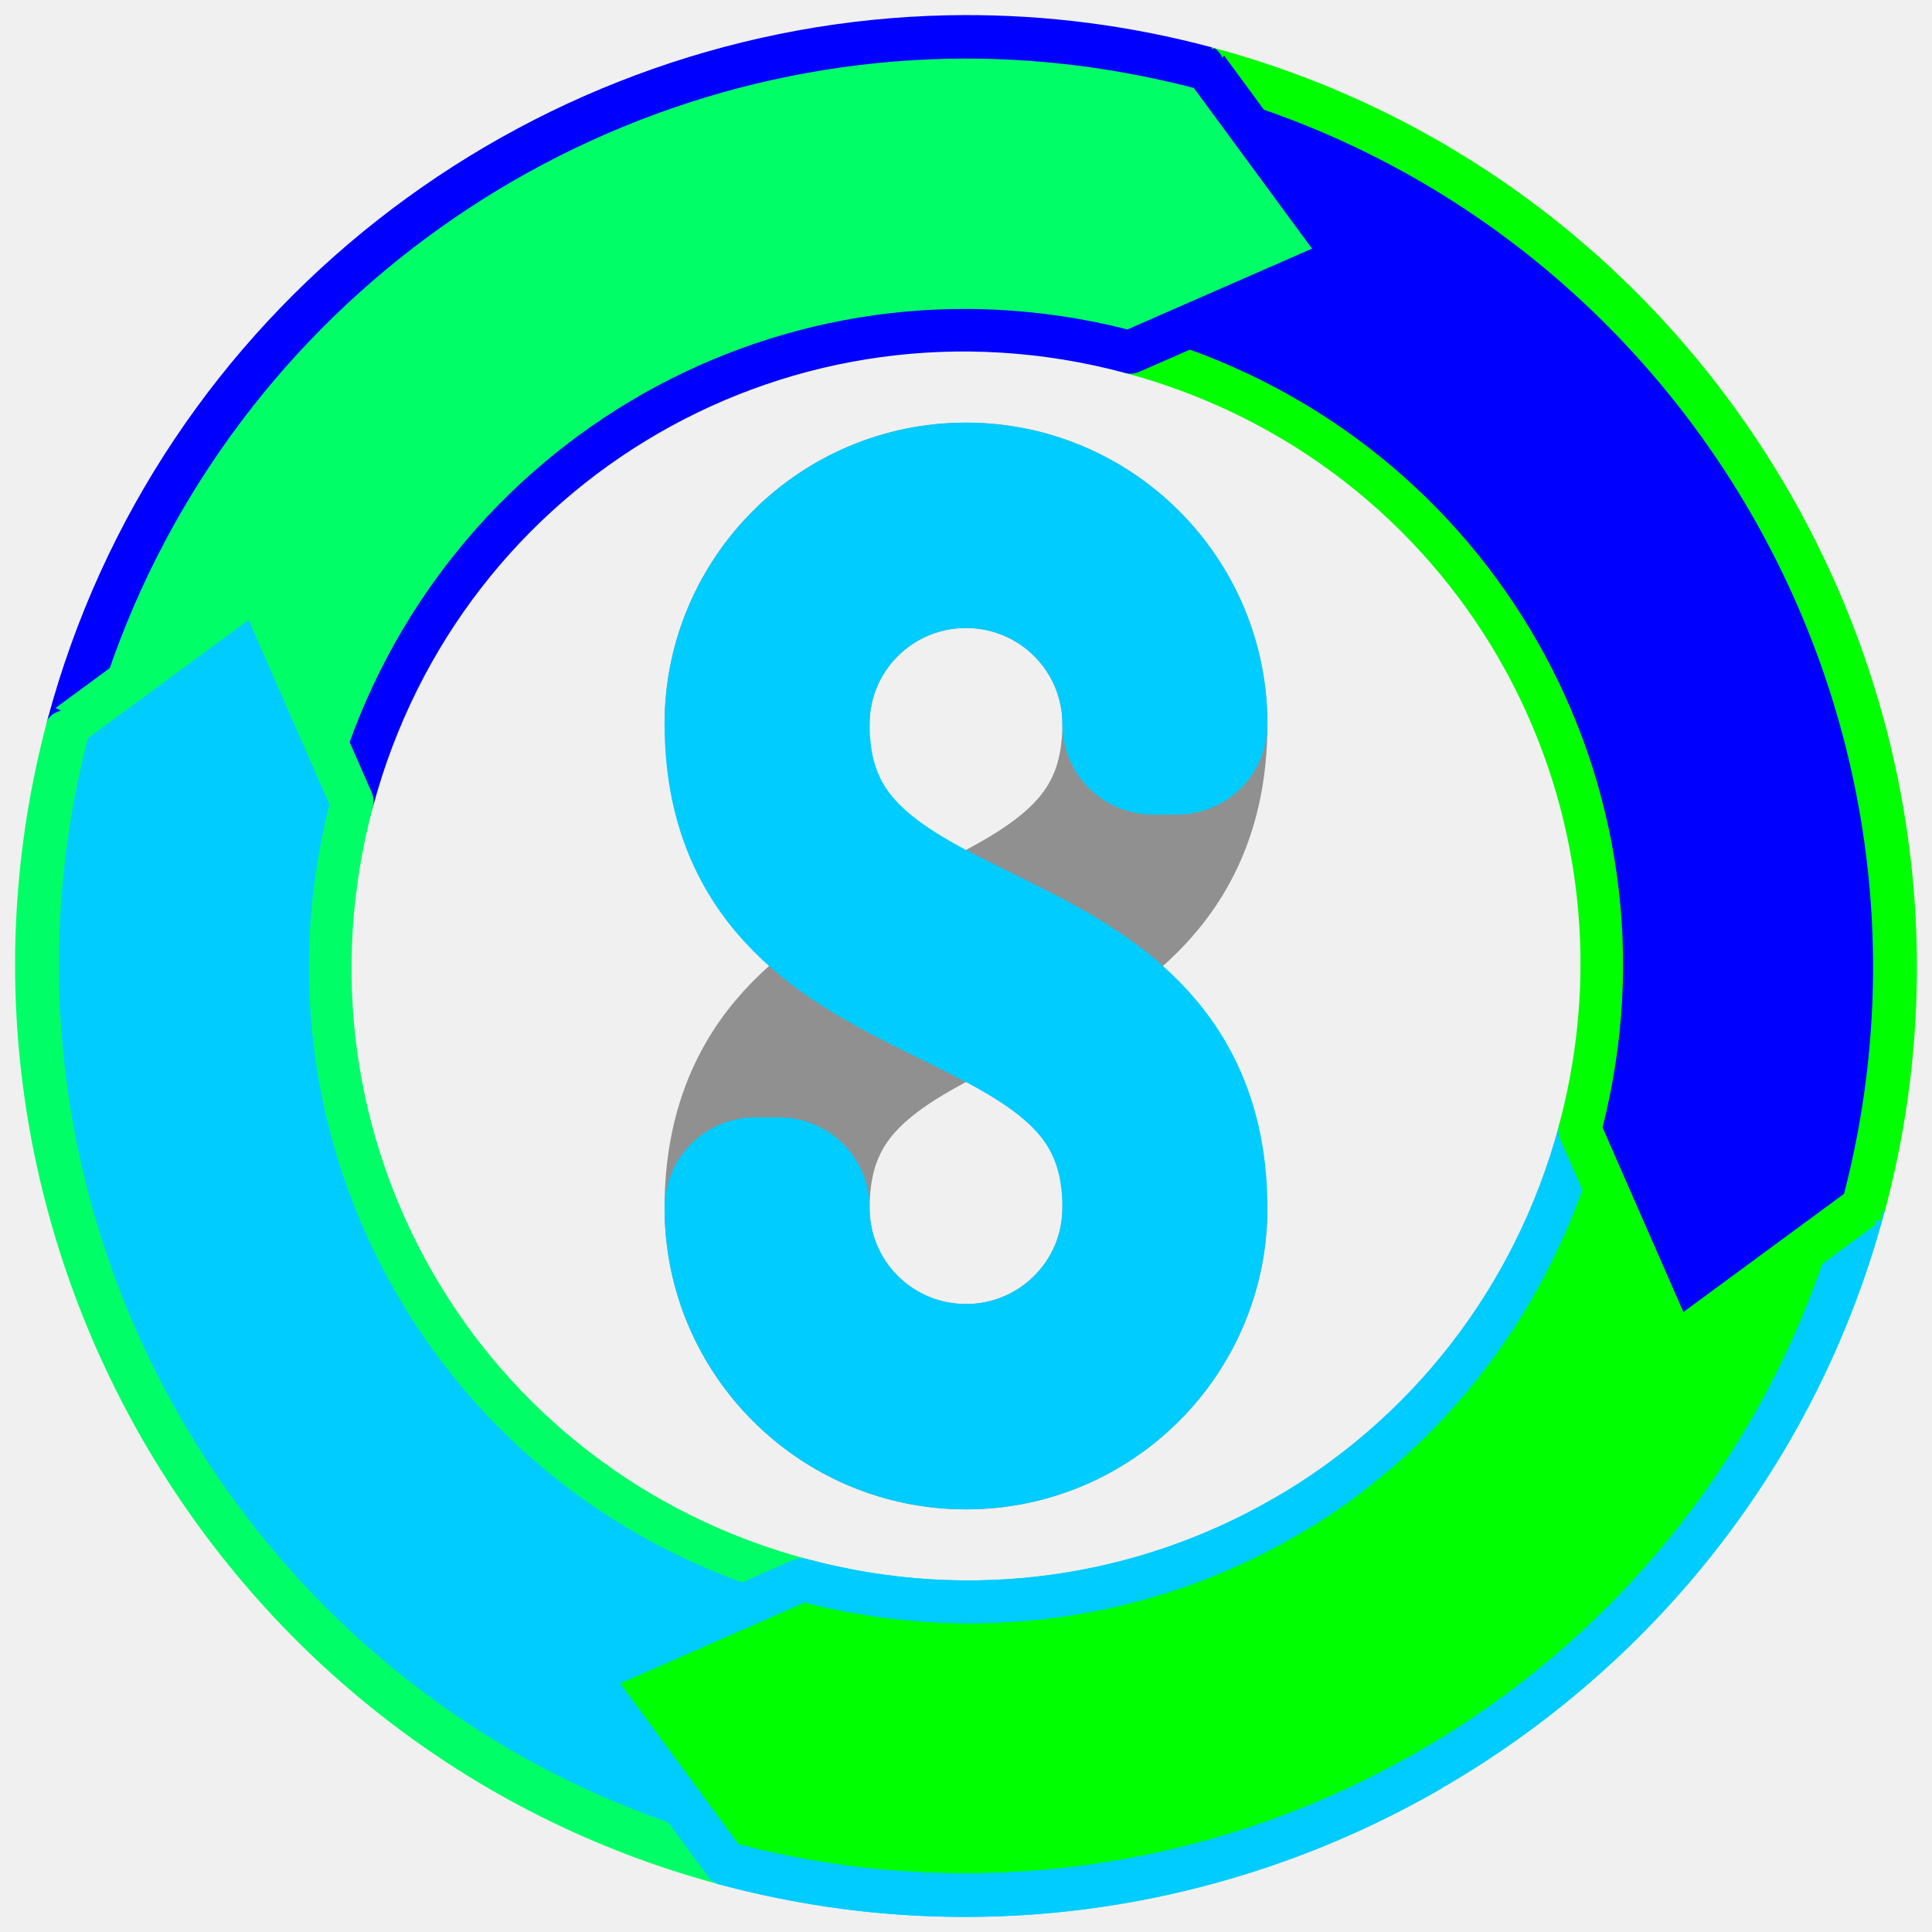
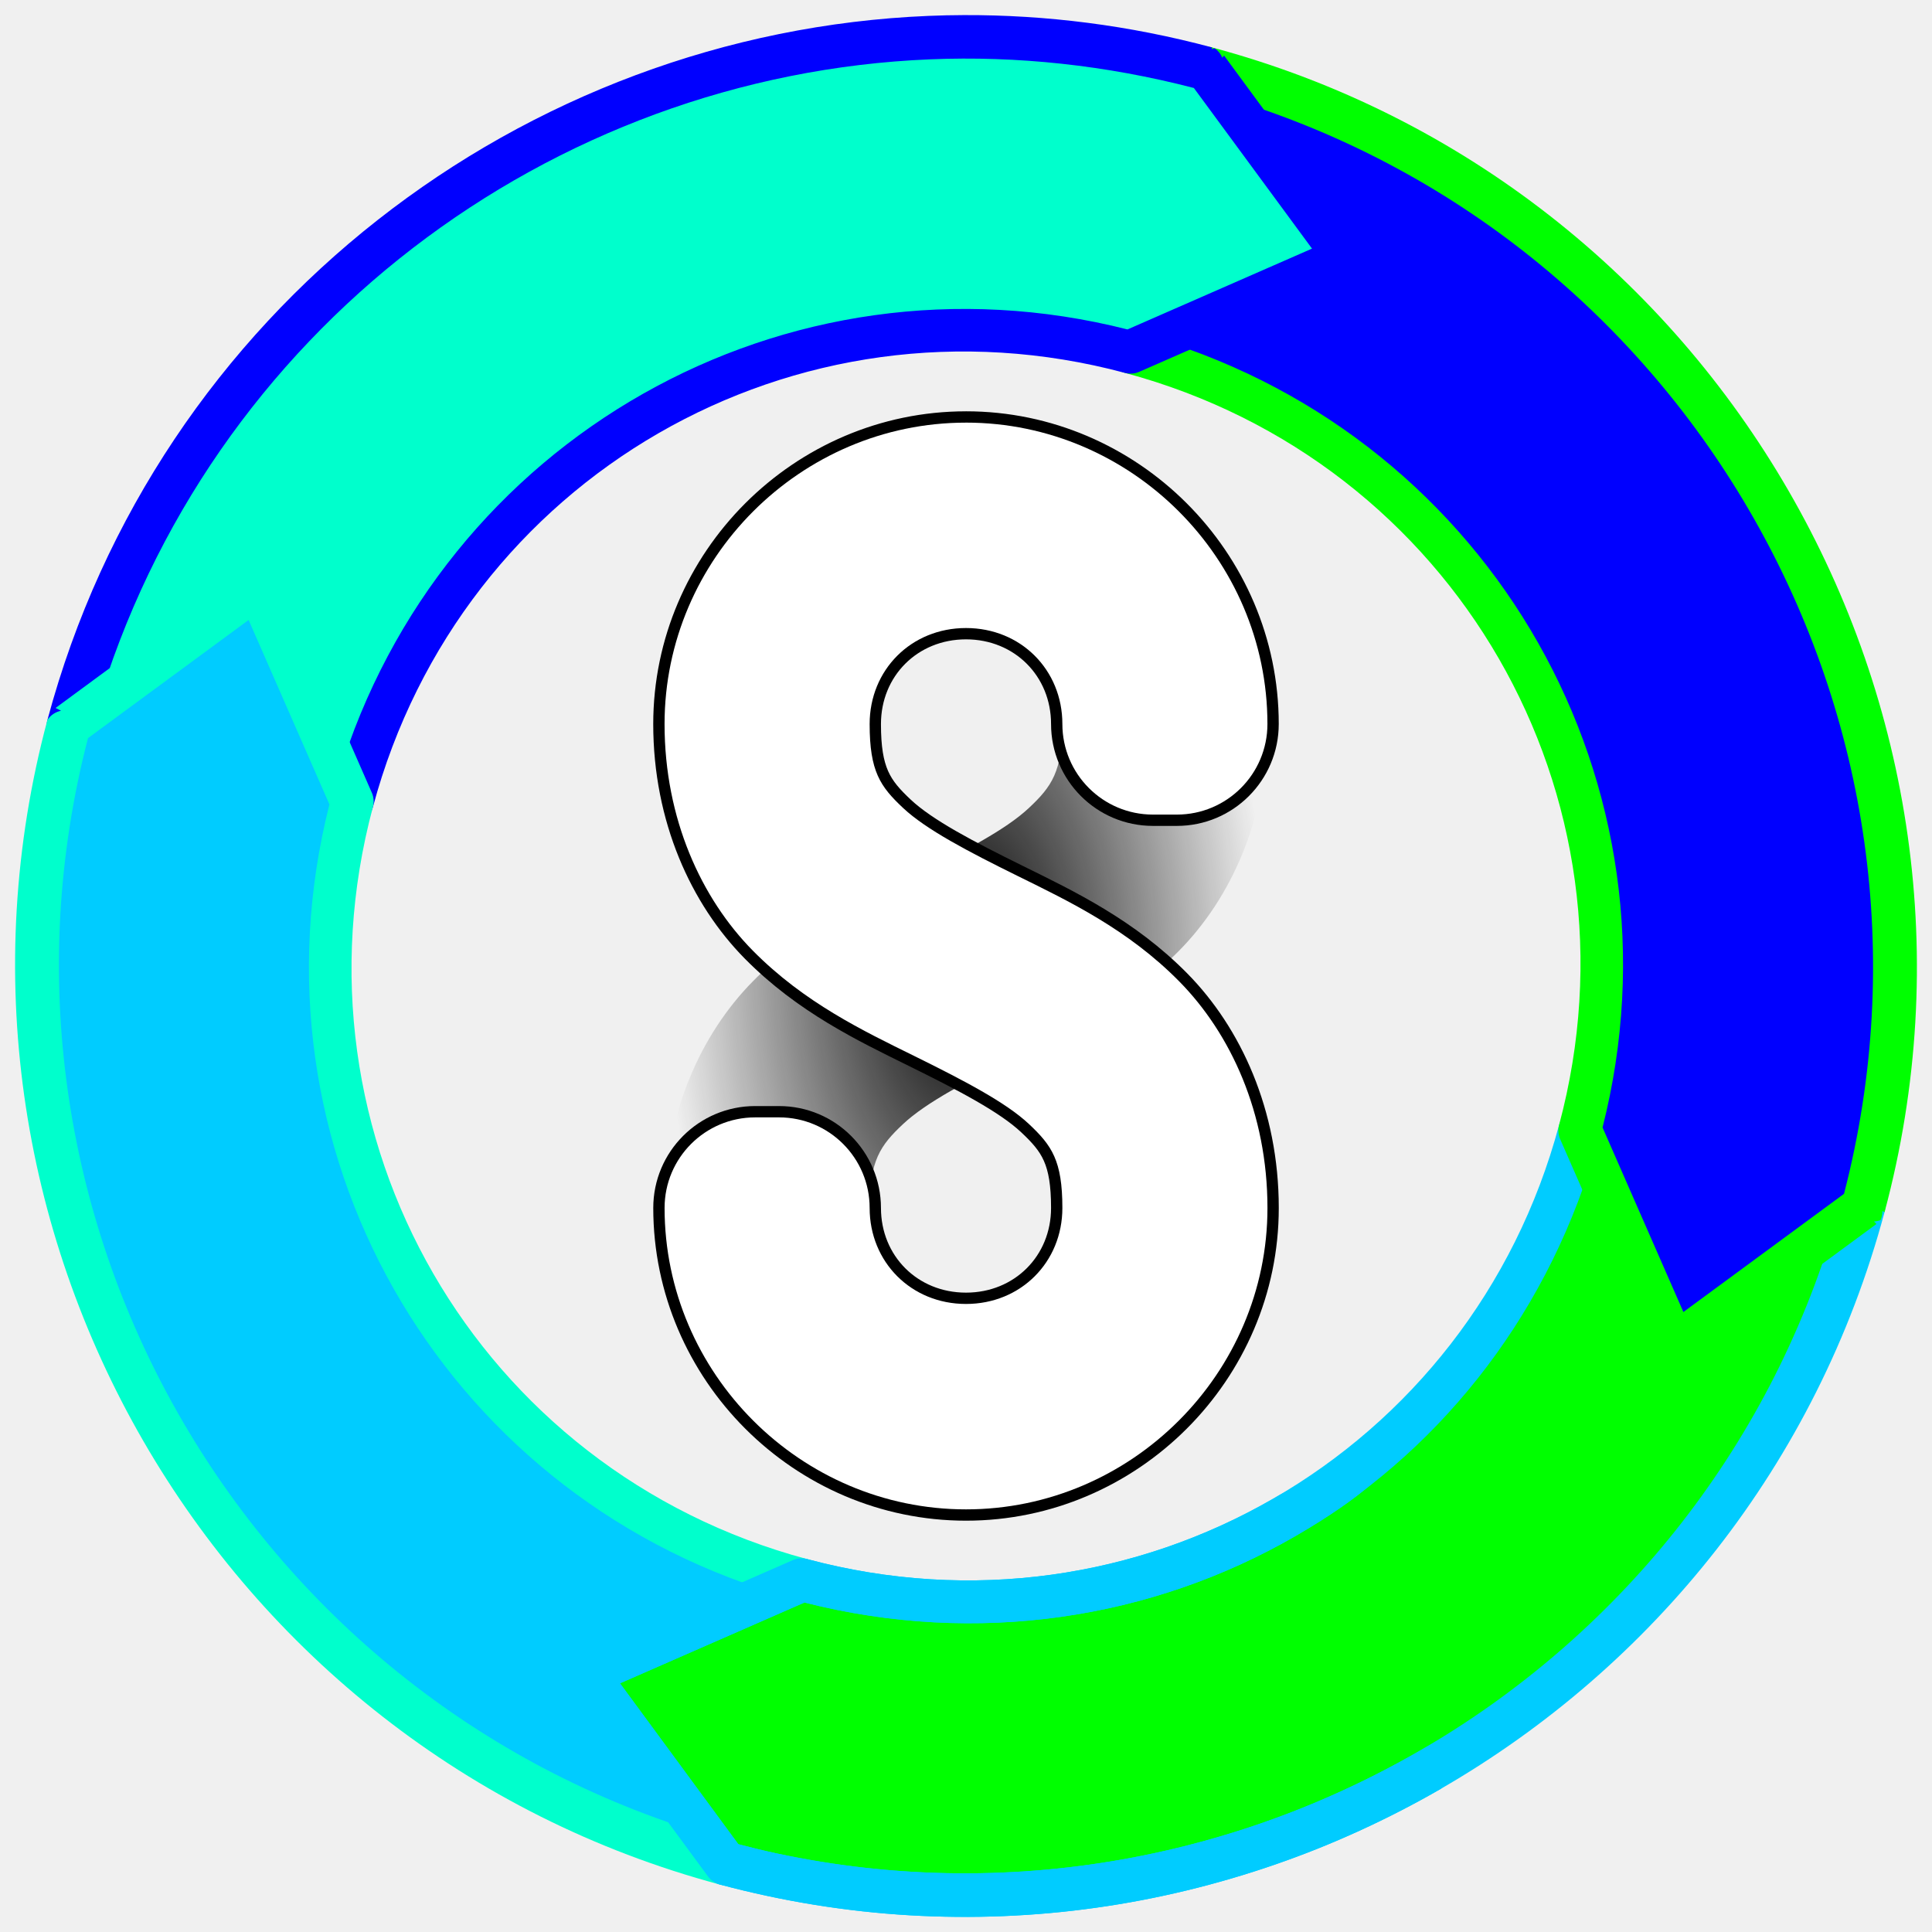
- <svg xmlns="http://www.w3.org/2000/svg" width="512" height="512" viewBox="0 0 135.467 135.467" version="1.1" id="svg5">
-   <defs id="defs2" />
+ <svg xmlns="http://www.w3.org/2000/svg" xmlns:xlink="http://www.w3.org/1999/xlink" width="512" height="512" viewBox="0 0 135.467 135.467" version="1.1" id="svg5">
+   <defs id="defs2">
+     <linearGradient id="linearGradient9">
+       <stop style="stop-color:#000000;stop-opacity:1;" offset="0" id="stop9" />
+       <stop style="stop-color:#000000;stop-opacity:0;" offset="1" id="stop10" />
+     </linearGradient>
+     <radialGradient xlink:href="#linearGradient9" id="radialGradient10" cx="183.005" cy="61.383" fx="183.005" fy="61.383" r="21.136" gradientTransform="matrix(1,0,0,1.802665,-115.272,-42.91933)" gradientUnits="userSpaceOnUse" />
+   </defs>
  <g id="layer1">
-     <g id="g36" transform="translate(1.058327,2.68249)" style="stroke-width:1">
-       <path id="path12" style="fill:#00ff00;stroke-width:1;stroke-linecap:round;stroke-linejoin:round;stroke-miterlimit:1;paint-order:markers stroke fill" d="m 49.811,127.983 -9.758,-13.264 15.083,-6.608 c 23.899,6.403 48.195,-7.623 54.598,-31.522 l 19.872,5.325 C 120.326,116.554 84.451,137.265 49.811,127.983 Z" />
-       <path id="path11" style="fill:#0000ff;fill-opacity:1;stroke-width:1;stroke-linecap:round;stroke-linejoin:round;stroke-miterlimit:1;paint-order:markers stroke fill" d="m 129.608,81.914 -13.264,9.758 -6.608,-15.083 c 6.403,-23.899 -7.623,-48.195 -31.522,-54.598 L 83.539,2.118 C 118.178,11.4 138.889,47.275 129.608,81.914 Z" />
-       <path id="path10" style="fill:#00ff66;fill-opacity:1;stroke-width:1;stroke-linecap:round;stroke-linejoin:round;stroke-miterlimit:1;paint-order:markers stroke fill" d="M 83.539,2.118 93.296,15.383 78.213,21.99 C 54.314,15.587 30.018,29.613 23.615,53.512 L 3.742,48.187 C 13.024,13.548 48.899,-7.163 83.539,2.118 Z" />
-       <path id="path13" style="fill:#00ccff;fill-opacity:1;stroke-width:1;stroke-linecap:round;stroke-linejoin:round;stroke-miterlimit:1;paint-order:markers stroke fill" d="m 3.742,48.187 13.264,-9.758 6.608,15.083 c -6.403,23.899 7.623,48.195 31.522,54.598 l -5.325,19.872 C 15.172,118.702 -5.539,82.826 3.742,48.187 Z" />
-       <path id="path14" style="fill:#00ff00;fill-opacity:1;stroke-width:1;stroke-linecap:round;stroke-linejoin:round;stroke-miterlimit:1;paint-order:markers stroke fill" d="m 49.811,127.983 -9.758,-13.264 15.083,-6.608 c 11.949,3.202 23.998,1.296 33.86,-4.398 9.862,-5.693 24.681,9.358 10.222,17.706 -14.459,8.348 -32.088,11.205 -49.407,6.564 l 1.3e-5,1e-5 z" />
-       <path id="path26" style="fill:#00ccff;fill-opacity:1;stroke-width:1.024;stroke-linecap:round;stroke-linejoin:round;stroke-miterlimit:1;paint-order:markers stroke fill" d="m 110.13,75.114 c -0.814,-0.217 -1.65,0.266 -1.868,1.079 -3.096,11.555 -10.505,20.7 -20.028,26.198 -9.523,5.498 -21.147,7.341 -32.702,4.245 -0.334,-0.09 -0.689,-0.063 -1.006,0.075 l -15.083,6.609 c -0.896,0.392 -1.197,1.514 -0.618,2.302 l 9.758,13.263 c 0.205,0.279 0.499,0.481 0.834,0.571 1.107,0.297 2.217,0.562 3.327,0.8 1.109,0.237 2.219,0.446 3.329,0.625 1.109,0.179 2.218,0.329 3.325,0.451 1.108,0.122 2.213,0.215 3.317,0.28 1.104,0.065 2.206,0.101 3.305,0.111 1.099,0.01 2.194,-0.008 3.286,-0.053 1.091,-0.045 2.18,-0.116 3.263,-0.214 1.083,-0.098 2.159,-0.223 3.231,-0.374 1.072,-0.151 2.14,-0.327 3.2,-0.53 1.06,-0.202 2.112,-0.431 3.158,-0.684 1.046,-0.252 2.083,-0.53 3.113,-0.832 1.03,-0.302 2.053,-0.628 3.065,-0.978 1.012,-0.35 2.014,-0.723 3.007,-1.121 0.993,-0.398 1.975,-0.82 2.946,-1.264 0.972,-0.444 1.933,-0.912 2.882,-1.401 0.949,-0.489 1.886,-1 2.811,-1.534 14.793,-8.541 26.352,-22.711 31.1,-40.432 0.219,-0.814 -0.265,-1.652 -1.08,-1.87 l -2.338,2.535 c -4.768,16.224 -15.499,29.209 -29.208,37.124 -0.883,0.51 -1.779,0.997 -2.685,1.464 -0.906,0.467 -1.823,0.913 -2.751,1.337 -0.928,0.424 -1.867,0.828 -2.814,1.207 -0.948,0.38 -1.905,0.736 -2.871,1.071 -0.966,0.334 -1.941,0.645 -2.924,0.933 -0.983,0.288 -1.974,0.553 -2.972,0.794 -0.998,0.241 -2.002,0.458 -3.013,0.651 -1.011,0.193 -2.028,0.361 -3.051,0.505 -1.023,0.144 -2.05,0.263 -3.083,0.357 -1.033,0.094 -2.071,0.162 -3.113,0.205 -1.042,0.043 -2.086,0.06 -3.134,0.051 -1.048,-0.01 -2.098,-0.045 -3.151,-0.107 -1.053,-0.062 -2.109,-0.151 -3.165,-0.267 -1.057,-0.116 -2.115,-0.259 -3.173,-0.43 -1.058,-0.171 -2.116,-0.369 -3.175,-0.595 -0.89,-0.19 -1.781,-0.411 -2.67,-0.642 l -8.297,-11.281 12.933,-5.666 c 12.145,3.084 24.379,1.144 34.412,-4.649 9.783,-5.648 17.375,-14.979 20.907,-26.617 z" />
-       <path id="path24" style="fill:#00ff00;stroke-width:1;stroke-linecap:round;stroke-linejoin:round;stroke-miterlimit:1;paint-order:markers stroke fill" d="M 83.934,0.644 C 83.12,0.426 82.284,0.909 82.066,1.723 l 2.533,2.337 C 117.377,13.693 136.851,47.841 128.239,81.027 L 116.977,89.312 111.309,76.374 c 6.087,-23.984 -7.696,-48.161 -31.266,-55.316 l -3.303,0.537 c -0.218,0.813 0.264,1.649 1.078,1.868 23.111,6.192 36.636,29.619 30.444,52.73 -0.089,0.335 -0.062,0.689 0.077,1.006 l 6.607,15.085 c 0.393,0.895 1.515,1.195 2.302,0.616 l 13.265,-9.758 -0.171,-0.176 c 0.157,-0.009 0.311,-0.043 0.458,-0.099 0.087,-0.201 0.13,-0.418 0.126,-0.637 l 0.156,0.079 C 140.578,46.867 119.376,10.14 83.934,0.644 Z" />
-       <path id="path22" style="fill:#0000ff;stroke-width:1;stroke-linecap:round;stroke-linejoin:round;stroke-miterlimit:1;paint-order:markers stroke fill" d="m 66.512,-1.624 c -0.823,0.003 -1.644,0.021 -2.462,0.055 C 35.677,-0.401 9.984,18.995 2.268,47.791 c -0.218,0.814 0.266,1.65 1.079,1.868 L 5.687,47.127 C 13.525,20.455 37.576,2.566 64.165,1.477 70.252,1.228 76.469,1.882 82.651,3.486 L 90.937,14.75 77.998,20.416 C 54.015,14.33 29.838,28.113 22.683,51.682 l 0.537,3.303 c 0.814,0.219 1.651,-0.264 1.87,-1.078 6.192,-23.111 29.617,-36.635 52.728,-30.443 0.335,0.09 0.691,0.063 1.008,-0.077 l 15.083,-6.607 c 0.896,-0.392 1.197,-1.514 0.617,-2.302 L 84.769,1.212 84.649,1.364 C 84.538,1.099 84.354,0.87 84.118,0.705 84.041,0.719 83.966,0.74 83.893,0.765 L 83.934,0.644 C 78.119,-0.914 72.27,-1.646 66.512,-1.624 Z" />
-       <path id="path20" style="fill:#00ff66;fill-opacity:1;stroke-width:1.024;stroke-linecap:round;stroke-linejoin:round;stroke-miterlimit:1;paint-order:markers stroke fill" d="m 16.724,36.929 c -0.225,0.042 -0.438,0.135 -0.622,0.271 l -13.263,9.758 0.385,0.195 c -0.39,0.08 -0.733,0.309 -0.956,0.638 -9.497,35.442 11.706,72.169 47.148,81.666 0.814,0.219 1.652,-0.265 1.87,-1.08 l -2.533,-2.338 C 15.973,116.408 -3.501,82.26 5.111,49.074 L 16.374,40.788 22.041,53.723 c -6.089,23.986 7.696,48.165 31.268,55.319 l 3.303,-0.536 c 0.217,-0.814 -0.266,-1.65 -1.08,-1.868 C 32.421,100.445 18.896,77.017 25.088,53.907 c 0.09,-0.334 0.063,-0.689 -0.075,-1.006 L 18.404,37.816 c -0.186,-0.425 -0.555,-0.742 -1.002,-0.862 -0.221,-0.059 -0.453,-0.067 -0.678,-0.025 z" />
-       <path id="path36" style="fill:#00ccff;fill-opacity:1;stroke-width:1.024;stroke-linecap:round;stroke-linejoin:round;stroke-miterlimit:1;paint-order:markers stroke fill" d="m 88.234,102.392 c -9.523,5.498 -21.147,7.341 -32.702,4.245 -0.334,-0.09 -0.689,-0.063 -1.006,0.075 l -15.083,6.609 c -0.896,0.392 -1.197,1.514 -0.618,2.302 l 9.758,13.263 c 0.205,0.279 0.499,0.481 0.834,0.571 1.107,0.297 2.217,0.562 3.327,0.8 1.109,0.237 2.219,0.446 3.329,0.625 1.109,0.179 2.218,0.329 3.325,0.451 1.108,0.122 2.213,0.215 3.317,0.28 1.104,0.065 2.206,0.101 3.305,0.111 1.099,0.01 2.194,-0.008 3.286,-0.053 1.091,-0.045 2.18,-0.116 3.263,-0.214 1.083,-0.098 2.159,-0.223 3.231,-0.374 1.072,-0.151 2.14,-0.327 3.2,-0.53 1.06,-0.202 2.112,-0.431 3.158,-0.684 1.046,-0.252 2.083,-0.53 3.113,-0.832 1.03,-0.302 2.053,-0.628 3.065,-0.978 1.012,-0.35 2.014,-0.723 3.007,-1.121 0.993,-0.398 1.975,-0.82 2.946,-1.264 0.972,-0.444 1.933,-0.912 2.882,-1.401 0.949,-0.489 1.886,-1 2.811,-1.534 5.908,-5.733 12.184,-10.558 -1.525,-2.644 -0.883,0.51 -1.779,0.997 -2.685,1.464 -0.906,0.467 -1.823,0.913 -2.751,1.337 -0.928,0.424 -1.867,0.828 -2.814,1.207 -0.948,0.38 -1.905,0.736 -2.871,1.071 -0.966,0.334 -1.941,0.645 -2.924,0.933 -0.983,0.288 -1.974,0.553 -2.972,0.794 -0.998,0.241 -2.002,0.458 -3.013,0.651 -1.011,0.193 -2.028,0.361 -3.051,0.505 -1.023,0.144 -2.05,0.263 -3.083,0.357 -1.033,0.094 -2.071,0.162 -3.113,0.205 -1.042,0.043 -2.086,0.06 -3.134,0.051 -1.048,-0.01 -2.098,-0.045 -3.151,-0.107 -1.053,-0.062 -2.109,-0.151 -3.165,-0.267 -1.057,-0.116 -2.115,-0.259 -3.173,-0.43 -1.058,-0.171 -2.116,-0.369 -3.175,-0.595 -0.89,-0.19 -1.781,-0.411 -2.67,-0.642 l -8.297,-11.281 12.933,-5.666 c 12.145,3.084 24.379,1.144 34.412,-4.649 9.783,-5.648 7.997,-8.142 -1.526,-2.644 z" />
-     </g>
+     <path id="path12" style="fill:#00ff00;stroke-width:1;stroke-linecap:round;stroke-linejoin:round;stroke-miterlimit:1;paint-order:markers stroke fill" d="m 50.87,130.666 -9.758,-13.264 15.083,-6.608 c 23.899,6.403 48.195,-7.623 54.598,-31.522 l 19.872,5.325 C 121.384,119.236 85.509,139.947 50.87,130.666 Z" />
+     <path id="path11" style="fill:#0000ff;fill-opacity:1;stroke-width:1;stroke-linecap:round;stroke-linejoin:round;stroke-miterlimit:1;paint-order:markers stroke fill" d="m 130.666,84.597 -13.264,9.758 -6.608,-15.083 c 6.403,-23.899 -7.623,-48.195 -31.522,-54.598 L 84.597,4.801 C 119.236,14.082 139.947,49.958 130.666,84.597 Z" />
+     <path id="path10" style="fill:#00ffcc;fill-opacity:1;stroke-width:1;stroke-linecap:round;stroke-linejoin:round;stroke-miterlimit:1;paint-order:markers stroke fill" d="M 84.597,4.801 94.355,18.065 79.271,24.673 C 55.373,18.27 31.077,32.296 24.673,56.194 L 4.801,50.87 C 14.082,16.23 49.958,-4.481 84.597,4.801 Z" />
+     <path id="path13" style="fill:#00ccff;fill-opacity:1;stroke-width:1;stroke-linecap:round;stroke-linejoin:round;stroke-miterlimit:1;paint-order:markers stroke fill" d="m 4.801,50.87 13.264,-9.758 6.608,15.083 c -6.403,23.899 7.623,48.195 31.522,54.598 l -5.325,19.872 C 16.23,121.384 -4.481,85.509 4.801,50.87 Z" />
+     <path id="path14" style="fill:#00ff00;fill-opacity:1;stroke-width:1;stroke-linecap:round;stroke-linejoin:round;stroke-miterlimit:1;paint-order:markers stroke fill" d="m 50.87,130.666 -9.758,-13.264 15.083,-6.608 c 11.949,3.202 23.998,1.296 33.86,-4.398 9.862,-5.693 24.681,9.358 10.222,17.706 -14.459,8.348 -32.088,11.205 -49.407,6.564 l 1.3e-5,1e-5 z" />
+     <path id="path26" style="fill:#00ccff;fill-opacity:1;stroke-width:1.024;stroke-linecap:round;stroke-linejoin:round;stroke-miterlimit:1;paint-order:markers stroke fill" d="m 111.188,77.796 c -0.814,-0.217 -1.65,0.266 -1.868,1.079 -3.096,11.555 -10.505,20.7 -20.028,26.198 -9.523,5.498 -21.147,7.341 -32.702,4.245 -0.334,-0.09 -0.689,-0.063 -1.006,0.075 l -15.083,6.609 c -0.896,0.392 -1.197,1.514 -0.618,2.302 l 9.758,13.263 c 0.205,0.279 0.499,0.481 0.834,0.571 1.107,0.297 2.217,0.562 3.327,0.8 1.109,0.237 2.219,0.446 3.329,0.625 1.109,0.179 2.218,0.329 3.325,0.451 1.108,0.122 2.213,0.215 3.317,0.28 1.104,0.065 2.206,0.101 3.305,0.111 1.099,0.01 2.194,-0.008 3.286,-0.053 1.091,-0.045 2.18,-0.116 3.263,-0.214 1.083,-0.098 2.159,-0.223 3.231,-0.374 1.072,-0.151 2.14,-0.327 3.2,-0.53 1.06,-0.202 2.112,-0.431 3.158,-0.684 1.046,-0.252 2.083,-0.53 3.113,-0.832 1.03,-0.302 2.053,-0.628 3.065,-0.978 1.012,-0.35 2.014,-0.723 3.007,-1.121 0.993,-0.398 1.975,-0.82 2.946,-1.264 0.972,-0.444 1.933,-0.912 2.882,-1.401 0.949,-0.489 1.886,-1 2.811,-1.534 14.793,-8.541 26.352,-22.711 31.1,-40.432 0.219,-0.814 -0.265,-1.652 -1.08,-1.87 l -2.338,2.535 c -4.768,16.224 -15.499,29.209 -29.208,37.124 -0.883,0.51 -1.779,0.997 -2.685,1.464 -0.906,0.467 -1.823,0.913 -2.751,1.337 -0.928,0.424 -1.867,0.828 -2.814,1.207 -0.948,0.38 -1.905,0.736 -2.871,1.071 -0.966,0.334 -1.941,0.645 -2.924,0.933 -0.983,0.288 -1.974,0.553 -2.972,0.794 -0.998,0.241 -2.002,0.458 -3.013,0.651 -1.011,0.193 -2.028,0.361 -3.051,0.505 -1.023,0.144 -2.05,0.263 -3.083,0.357 -1.033,0.094 -2.071,0.162 -3.113,0.205 -1.042,0.043 -2.086,0.06 -3.134,0.051 -1.048,-0.01 -2.098,-0.045 -3.151,-0.107 -1.053,-0.062 -2.109,-0.151 -3.165,-0.267 -1.057,-0.116 -2.115,-0.259 -3.173,-0.43 -1.058,-0.171 -2.116,-0.369 -3.175,-0.595 -0.89,-0.19 -1.781,-0.411 -2.67,-0.642 l -8.297,-11.281 12.933,-5.666 c 12.145,3.084 24.379,1.144 34.412,-4.649 9.783,-5.648 17.375,-14.979 20.907,-26.617 z" />
+     <path id="path24" style="fill:#00ff00;stroke-width:1;stroke-linecap:round;stroke-linejoin:round;stroke-miterlimit:1;paint-order:markers stroke fill" d="M 84.992,3.326 C 84.178,3.109 83.342,3.592 83.124,4.406 l 2.533,2.337 C 118.436,16.375 137.909,50.523 129.297,83.709 L 118.035,91.995 112.367,79.056 C 118.454,55.072 104.671,30.895 81.102,23.741 l -3.303,0.537 c -0.218,0.813 0.264,1.649 1.078,1.868 23.111,6.192 36.636,29.619 30.444,52.73 -0.089,0.335 -0.062,0.689 0.077,1.006 l 6.607,15.085 c 0.393,0.895 1.515,1.195 2.302,0.616 l 13.265,-9.758 -0.171,-0.176 c 0.157,-0.009 0.311,-0.043 0.458,-0.099 0.087,-0.201 0.13,-0.418 0.126,-0.637 l 0.156,0.079 C 141.637,49.549 120.434,12.823 84.992,3.326 Z" />
+     <path id="path22" style="fill:#0000ff;stroke-width:1;stroke-linecap:round;stroke-linejoin:round;stroke-miterlimit:1;paint-order:markers stroke fill" d="m 67.57,1.059 c -0.823,0.003 -1.644,0.021 -2.462,0.055 C 36.735,2.281 11.043,21.677 3.327,50.474 c -0.218,0.814 0.266,1.65 1.079,1.868 L 6.745,49.809 C 14.583,23.137 38.635,5.249 65.223,4.16 71.311,3.91 77.527,4.564 83.71,6.169 L 91.995,17.432 79.057,23.099 C 55.073,17.013 30.896,30.795 23.742,54.364 l 0.537,3.303 c 0.814,0.219 1.651,-0.264 1.87,-1.078 6.192,-23.111 29.617,-36.635 52.728,-30.443 0.335,0.09 0.691,0.063 1.008,-0.077 l 15.083,-6.607 c 0.896,-0.392 1.197,-1.514 0.617,-2.302 L 85.828,3.895 85.707,4.047 C 85.596,3.781 85.412,3.553 85.176,3.388 c -0.077,0.014 -0.152,0.034 -0.226,0.06 l 0.041,-0.122 C 79.177,1.768 73.329,1.037 67.571,1.059 Z" />
+     <path id="path20" style="fill:#00ffcc;fill-opacity:1;stroke-width:1.024;stroke-linecap:round;stroke-linejoin:round;stroke-miterlimit:1;paint-order:markers stroke fill" d="m 17.782,39.612 c -0.225,0.042 -0.438,0.135 -0.622,0.271 l -13.263,9.758 0.385,0.195 c -0.39,0.08 -0.733,0.309 -0.956,0.638 -9.497,35.442 11.706,72.169 47.148,81.666 0.814,0.219 1.652,-0.265 1.87,-1.08 l -2.533,-2.338 C 17.032,119.091 -2.443,84.943 6.169,51.756 L 17.433,43.471 23.099,56.405 c -6.089,23.986 7.696,48.165 31.268,55.319 l 3.303,-0.536 c 0.217,-0.814 -0.266,-1.65 -1.08,-1.868 -23.111,-6.193 -36.635,-29.62 -30.443,-52.731 0.09,-0.334 0.063,-0.689 -0.075,-1.006 L 19.463,40.498 c -0.186,-0.425 -0.555,-0.742 -1.002,-0.862 -0.221,-0.059 -0.453,-0.067 -0.678,-0.025 z" />
+     <path id="path36" style="fill:#00ccff;fill-opacity:1;stroke-width:1.024;stroke-linecap:round;stroke-linejoin:round;stroke-miterlimit:1;paint-order:markers stroke fill" d="m 89.292,105.074 c -9.523,5.498 -21.147,7.341 -32.702,4.245 -0.334,-0.09 -0.689,-0.063 -1.006,0.075 l -15.083,6.609 c -0.896,0.392 -1.197,1.514 -0.618,2.302 l 9.758,13.263 c 0.205,0.279 0.499,0.481 0.834,0.571 1.107,0.297 2.217,0.562 3.327,0.8 1.109,0.237 2.219,0.446 3.329,0.625 1.109,0.179 2.218,0.329 3.325,0.451 1.108,0.122 2.213,0.215 3.317,0.28 1.104,0.065 2.206,0.101 3.305,0.111 1.099,0.01 2.194,-0.008 3.286,-0.053 1.091,-0.045 2.18,-0.116 3.263,-0.214 1.083,-0.098 2.159,-0.223 3.231,-0.374 1.072,-0.151 2.14,-0.327 3.2,-0.53 1.06,-0.202 2.112,-0.431 3.158,-0.684 1.046,-0.252 2.083,-0.53 3.113,-0.832 1.03,-0.302 2.053,-0.628 3.065,-0.978 1.012,-0.35 2.014,-0.723 3.007,-1.121 0.993,-0.398 1.975,-0.82 2.946,-1.264 0.972,-0.444 1.933,-0.912 2.882,-1.401 0.949,-0.489 1.886,-1 2.811,-1.534 5.908,-5.733 12.184,-10.558 -1.525,-2.644 -0.883,0.51 -1.779,0.997 -2.685,1.464 -0.906,0.467 -1.823,0.913 -2.751,1.337 -0.928,0.424 -1.867,0.828 -2.814,1.207 -0.948,0.38 -1.905,0.736 -2.871,1.071 -0.966,0.334 -1.941,0.645 -2.924,0.933 -0.983,0.288 -1.974,0.553 -2.972,0.794 -0.998,0.241 -2.002,0.458 -3.013,0.651 -1.011,0.193 -2.028,0.361 -3.051,0.505 -1.023,0.144 -2.05,0.263 -3.083,0.357 -1.033,0.094 -2.071,0.162 -3.113,0.205 -1.042,0.043 -2.086,0.06 -3.134,0.051 -1.048,-0.01 -2.098,-0.045 -3.151,-0.107 -1.053,-0.062 -2.109,-0.151 -3.165,-0.267 -1.057,-0.116 -2.115,-0.259 -3.173,-0.43 -1.058,-0.171 -2.116,-0.369 -3.175,-0.595 -0.89,-0.19 -1.781,-0.411 -2.67,-0.642 l -8.297,-11.281 12.933,-5.666 c 12.145,3.084 24.379,1.144 34.412,-4.649 9.783,-5.648 7.997,-8.142 -1.526,-2.644 z" />
    <path id="path54" style="display:none;stroke:#ffffff;stroke-width:3.175;stroke-linecap:round;stroke-linejoin:round;stroke-miterlimit:1;stroke-dasharray:none;stroke-opacity:1;paint-order:markers stroke fill" d="m 67.732,11.858 c -16.755,0 -30.543,13.767 -30.543,30.545 0,9.706 3.722,17.711 8.945,23.007 5.224,5.296 11.335,8.221 16.6,10.818 5.265,2.597 9.709,4.902 12.274,7.305 2.565,2.403 3.83,4.335 3.83,9.531 0,6.225 -4.827,11.07 -11.106,11.07 -6.279,0 -11.103,-4.846 -11.103,-11.07 a 8.468,8.468 0 0 0 -8.467,-8.465 h -2.506 a 8.468,8.468 0 0 0 -8.467,8.467 c 8.95e-4,16.777 13.788,30.543 30.543,30.543 16.755,0 30.545,-13.767 30.545,-30.545 0,-9.706 -3.722,-17.712 -8.945,-23.008 C 84.108,64.761 77.997,61.835 72.733,59.238 67.468,56.641 63.024,54.337 60.459,51.934 c -2.565,-2.403 -3.83,-4.335 -3.83,-9.531 0,-6.225 4.824,-11.069 11.103,-11.069 6.279,0 11.106,4.844 11.106,11.069 a 8.468,8.468 0 0 0 8.467,8.467 h 2.506 a 8.468,8.468 0 0 0 8.467,-8.467 c 0,-16.777 -13.789,-30.545 -30.545,-30.545 z" />
-     <path id="path55" style="display:inline;fill:#000000;fill-opacity:1;stroke:#000000;stroke-width:12.7;stroke-linecap:round;stroke-linejoin:round;stroke-miterlimit:1;stroke-dasharray:none;stroke-opacity:1;paint-order:markers stroke fill;opacity:0.4" d="m 67.733,35.983 c 8.149,0 14.786,6.623 14.786,14.786 0,20.974 -27.892,14.564 -27.892,33.929 0,7.229 5.851,13.084 13.107,13.084 7.255,0 13.106,-5.855 13.107,-13.083 h 1.679 c -4.35e-4,8.162 -6.637,14.785 -14.786,14.785 -8.149,0 -14.786,-6.623 -14.786,-14.786 0,-20.974 27.892,-14.564 27.892,-33.929 0,-7.229 -5.851,-13.083 -13.107,-13.083 -7.255,0 -13.107,5.854 -13.107,13.083 h -1.679 c 0,-8.163 6.637,-14.786 14.786,-14.786 z" />
+     <path id="path8" style="opacity:1;fill:url(#radialGradient10);stroke-linecap:round;stroke-linejoin:round;stroke-miterlimit:1;paint-order:markers stroke fill" d="m 67.732,29.633 c -11.59,0 -21.135,9.532 -21.135,21.137 a 6.351,6.351 0 0 0 6.349,6.349 h 1.68 a 6.351,6.351 0 0 0 6.349,-6.349 c 0,-3.802 2.916,-6.734 6.756,-6.734 3.84,0 6.758,2.932 6.758,6.734 0,3.317 -0.739,4.378 -2.349,5.887 -1.61,1.509 -4.526,3.037 -8.057,4.779 -3.531,1.742 -7.694,3.723 -11.299,7.377 -3.604,3.654 -6.188,9.234 -6.188,15.885 0,11.604 9.545,21.137 21.135,21.137 11.589,0 21.136,-9.531 21.137,-21.135 a 6.351,6.351 0 0 0 -6.349,-6.349 h -1.679 a 6.351,6.351 0 0 0 -6.35,6.349 c -2.6e-4,3.802 -2.919,6.732 -6.758,6.732 -3.839,0 -6.756,-2.932 -6.756,-6.734 0,-3.317 0.74,-4.378 2.35,-5.886 1.61,-1.509 4.526,-3.038 8.056,-4.78 3.531,-1.742 7.695,-3.723 11.299,-7.377 3.604,-3.654 6.187,-9.234 6.187,-15.885 0,-11.604 -9.547,-21.137 -21.137,-21.137 z" />
    <path id="path53" style="display:inline;fill:#00ccff;fill-opacity:1;stroke:#00ccff;stroke-width:12.7;stroke-linecap:round;stroke-linejoin:round;stroke-miterlimit:1;stroke-dasharray:none;stroke-opacity:1;paint-order:markers stroke fill" d="m 67.733,35.983 c -8.149,0 -14.786,6.623 -14.786,14.786 0,20.974 27.892,14.564 27.892,33.929 0,7.229 -5.851,13.084 -13.107,13.084 -7.255,0 -13.106,-5.855 -13.107,-13.083 h -1.679 c 4.35e-4,8.162 6.637,14.785 14.786,14.785 8.149,0 14.786,-6.623 14.786,-14.786 0,-20.974 -27.892,-14.564 -27.892,-33.929 0,-7.229 5.851,-13.083 13.107,-13.083 7.255,0 13.107,5.854 13.107,13.083 h 1.679 c 0,-8.163 -6.637,-14.786 -14.786,-14.786 z" />
+     <path id="path6" style="fill:#ffffff;stroke-linecap:round;stroke-linejoin:round;stroke-miterlimit:1;paint-order:markers stroke fill" d="m 67.732,29.634 c -11.59,0 -21.135,9.531 -21.135,21.135 0,6.651 2.584,12.232 6.188,15.886 3.604,3.654 7.768,5.636 11.299,7.377 3.531,1.742 6.447,3.268 8.057,4.777 1.61,1.509 2.35,2.572 2.35,5.889 0,3.802 -2.919,6.732 -6.758,6.732 -3.839,0 -6.755,-2.931 -6.756,-6.732 a 6.351,6.351 0 0 0 -6.349,-6.35 h -1.68 a 6.351,6.351 0 0 0 -6.349,6.35 c 6.1e-4,11.604 9.545,21.135 21.135,21.135 11.59,0 21.137,-9.53 21.137,-21.135 0,-6.651 -2.584,-12.233 -6.188,-15.887 -3.604,-3.654 -7.77,-5.635 -11.301,-7.377 -3.531,-1.742 -6.445,-3.269 -8.055,-4.777 -1.61,-1.509 -2.35,-2.572 -2.35,-5.889 0,-3.802 2.916,-6.732 6.756,-6.732 3.84,0 6.758,2.93 6.758,6.732 a 6.351,6.351 0 0 0 6.349,6.349 h 1.679 a 6.351,6.351 0 0 0 6.35,-6.349 c 0,-11.604 -9.548,-21.135 -21.137,-21.135 z" />
+     <path id="path2" style="display:none;opacity:0.2;fill:#00ccff;stroke-linecap:round;stroke-linejoin:round;stroke-miterlimit:1;paint-order:markers stroke fill" d="m 79.77,33.444 c 2.394,3.424 3.808,7.574 3.808,12.033 a 6.351,6.351 0 0 1 -6.35,6.349 H 75.548 a 6.351,6.351 0 0 1 -0.913,-0.145 6.351,6.351 0 0 0 6.205,5.436 h 1.679 a 6.351,6.351 0 0 0 6.35,-6.349 c 0,-7.141 -3.618,-13.492 -9.1,-17.325 z m -17.329,5.3 c -3.84,0 -6.756,2.93 -6.756,6.732 0,3.317 0.74,4.38 2.35,5.889 0.793,0.743 1.904,1.49 3.247,2.265 -0.204,-0.742 -0.305,-1.649 -0.305,-2.862 0,-3.802 2.916,-6.732 6.756,-6.732 0.463,0 0.911,0.045 1.344,0.126 -0.587,-3.142 -3.252,-5.418 -6.635,-5.418 z M 50.651,64.076 c 0.657,0.939 1.371,1.805 2.134,2.579 3.604,3.654 7.768,5.636 11.299,7.377 1.793,0.884 3.424,1.713 4.81,2.512 -0.354,-1.288 -1.023,-2.07 -2.044,-3.027 -1.61,-1.509 -4.526,-3.035 -8.057,-4.777 -2.535,-1.251 -5.395,-2.636 -8.141,-4.664 z m 28.874,2.023 c 2.444,3.493 4.053,8.066 4.053,13.308 0,11.604 -9.548,21.135 -21.137,21.135 -4.457,0 -8.609,-1.414 -12.035,-3.81 3.835,5.485 10.191,9.101 17.327,9.101 11.59,0 21.137,-9.53 21.137,-21.135 0,-6.651 -2.584,-12.233 -6.188,-15.887 C 81.665,67.781 80.603,66.895 79.525,66.099 Z M 55.54,78.493 a 6.351,6.351 0 0 1 0.145,0.914 c 2.3e-4,3.345 2.258,6.013 5.415,6.607 -0.079,-0.424 -0.123,-0.863 -0.123,-1.315 A 6.351,6.351 0 0 0 55.54,78.493 Z" />
+     <path id="path4" style="display:none;opacity:0.2;fill:#00ffcc;fill-opacity:1;stroke-linecap:round;stroke-linejoin:round;stroke-miterlimit:1;paint-order:markers stroke fill" d="m 67.732,29.634 c -11.59,0 -21.135,9.531 -21.135,21.135 0,6.651 2.584,12.232 6.188,15.886 1.016,1.03 2.078,1.916 3.156,2.712 -2.444,-3.493 -4.052,-8.065 -4.052,-13.307 0,-11.604 9.545,-21.135 21.135,-21.135 4.458,0 8.611,1.414 12.038,3.81 -3.836,-5.486 -10.194,-9.102 -17.33,-9.102 z m 6.635,19.82 c 0.079,0.424 0.123,0.863 0.123,1.315 a 6.351,6.351 0 0 0 5.436,6.205 6.351,6.351 0 0 1 -0.145,-0.913 c 0,-3.344 -2.258,-6.011 -5.415,-6.606 z m -7.794,9.469 c 0.354,1.287 1.023,2.069 2.044,3.026 1.61,1.509 4.524,3.036 8.055,4.777 2.535,1.251 5.396,2.636 8.144,4.664 -0.657,-0.939 -1.371,-1.805 -2.135,-2.579 C 79.077,65.157 74.911,63.176 71.381,61.435 69.589,60.551 67.958,59.722 66.573,58.923 Z M 52.947,78.348 a 6.351,6.351 0 0 0 -6.349,6.35 c 3.7e-4,7.141 3.618,13.492 9.1,17.325 -2.394,-3.424 -3.808,-7.574 -3.808,-12.033 a 6.351,6.351 0 0 1 6.349,-6.35 h 1.68 a 6.351,6.351 0 0 1 0.913,0.145 6.351,6.351 0 0 0 -6.205,-5.436 z m 21.238,3.488 c 0.204,0.742 0.305,1.65 0.305,2.862 0,3.802 -2.919,6.732 -6.758,6.732 -0.462,0 -0.909,-0.045 -1.341,-0.126 0.586,3.142 3.25,5.418 6.633,5.418 3.839,0 6.758,-2.93 6.758,-6.732 0,-3.317 -0.74,-4.38 -2.35,-5.889 -0.793,-0.743 -1.904,-1.49 -3.247,-2.265 z" />
+     <path id="path7" style="fill:#ffffff;stroke:#000000;stroke-width:1.587;stroke-linecap:round;stroke-linejoin:round;stroke-miterlimit:1;stroke-dasharray:none;stroke-opacity:1;paint-order:markers stroke fill" d="m 67.732,29.634 c -11.59,0 -21.135,9.531 -21.135,21.135 0,6.651 2.584,12.232 6.188,15.886 3.604,3.654 7.768,5.636 11.299,7.377 3.531,1.742 6.447,3.268 8.057,4.777 1.61,1.509 2.35,2.572 2.35,5.889 0,3.802 -2.919,6.732 -6.758,6.732 -3.839,0 -6.755,-2.931 -6.756,-6.732 a 6.351,6.351 0 0 0 -6.349,-6.35 h -1.68 a 6.351,6.351 0 0 0 -6.349,6.35 c 6.1e-4,11.604 9.545,21.135 21.135,21.135 11.59,0 21.137,-9.53 21.137,-21.135 0,-6.651 -2.584,-12.233 -6.188,-15.887 -3.604,-3.654 -7.77,-5.635 -11.301,-7.377 -3.531,-1.742 -6.445,-3.269 -8.055,-4.777 -1.61,-1.509 -2.35,-2.572 -2.35,-5.889 0,-3.802 2.916,-6.732 6.756,-6.732 3.84,0 6.758,2.93 6.758,6.732 a 6.351,6.351 0 0 0 6.349,6.349 h 1.679 a 6.351,6.351 0 0 0 6.35,-6.349 c 0,-11.604 -9.548,-21.135 -21.137,-21.135 z" />
  </g>
</svg>
